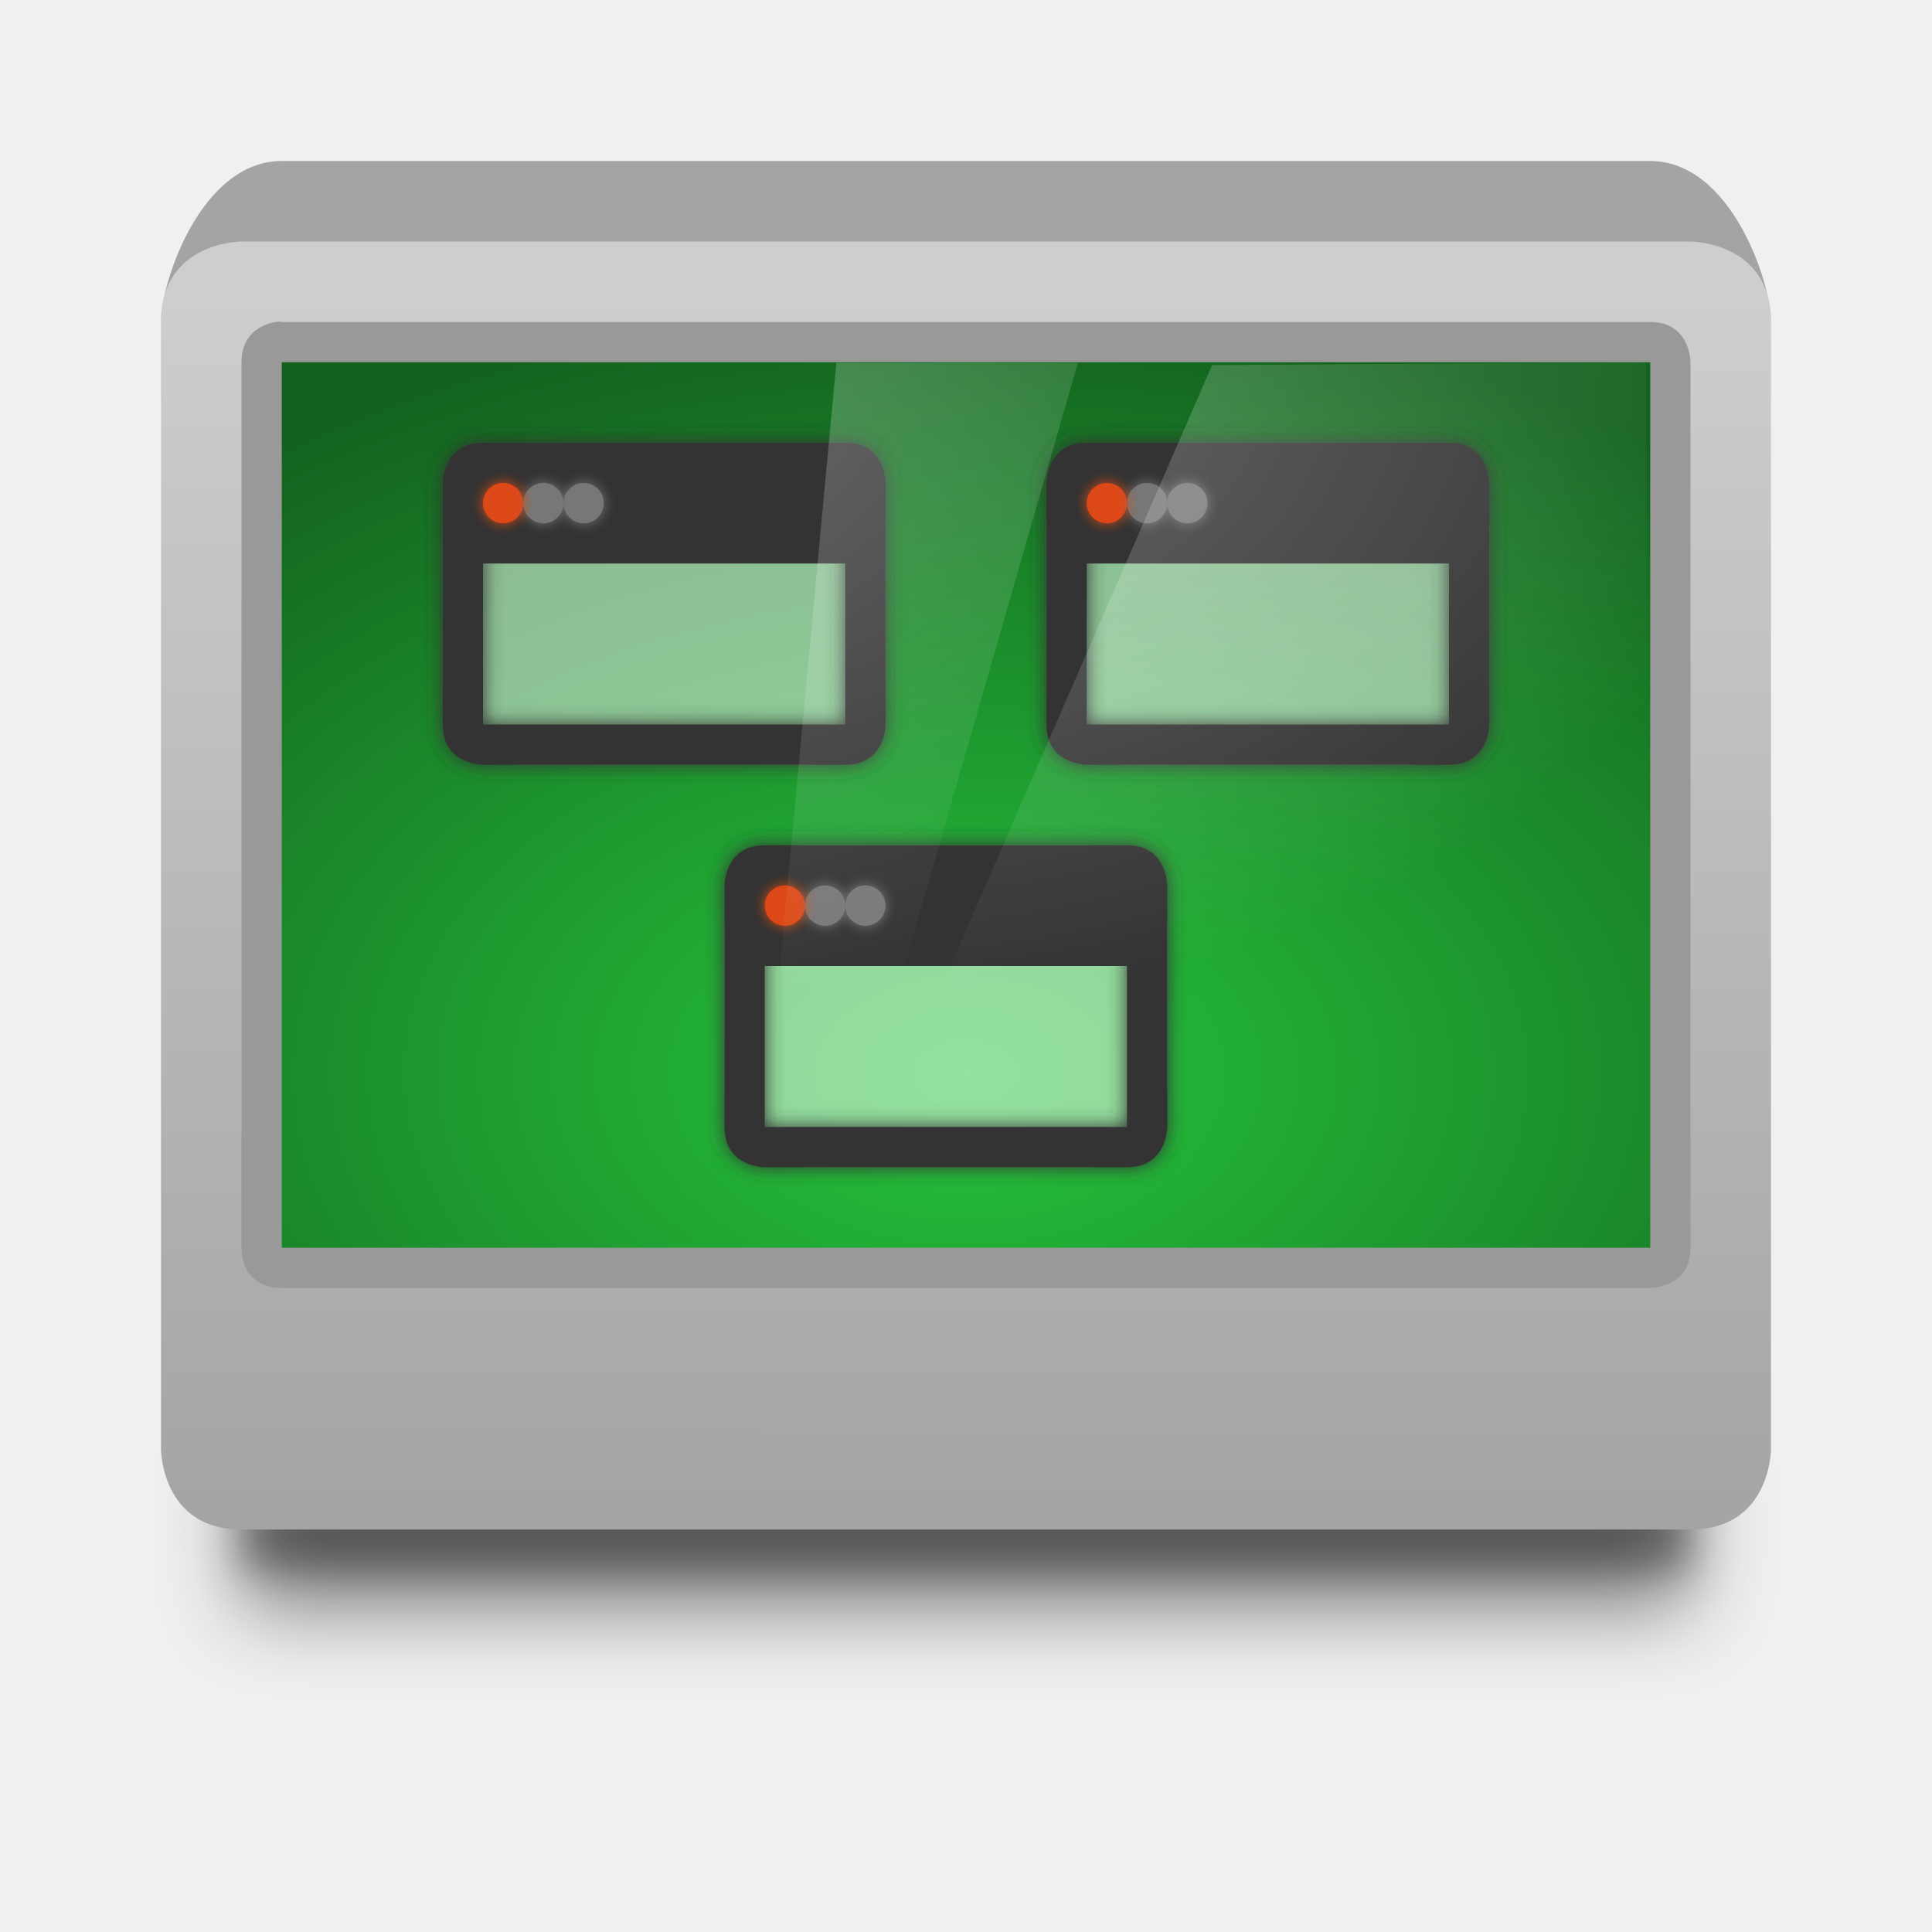
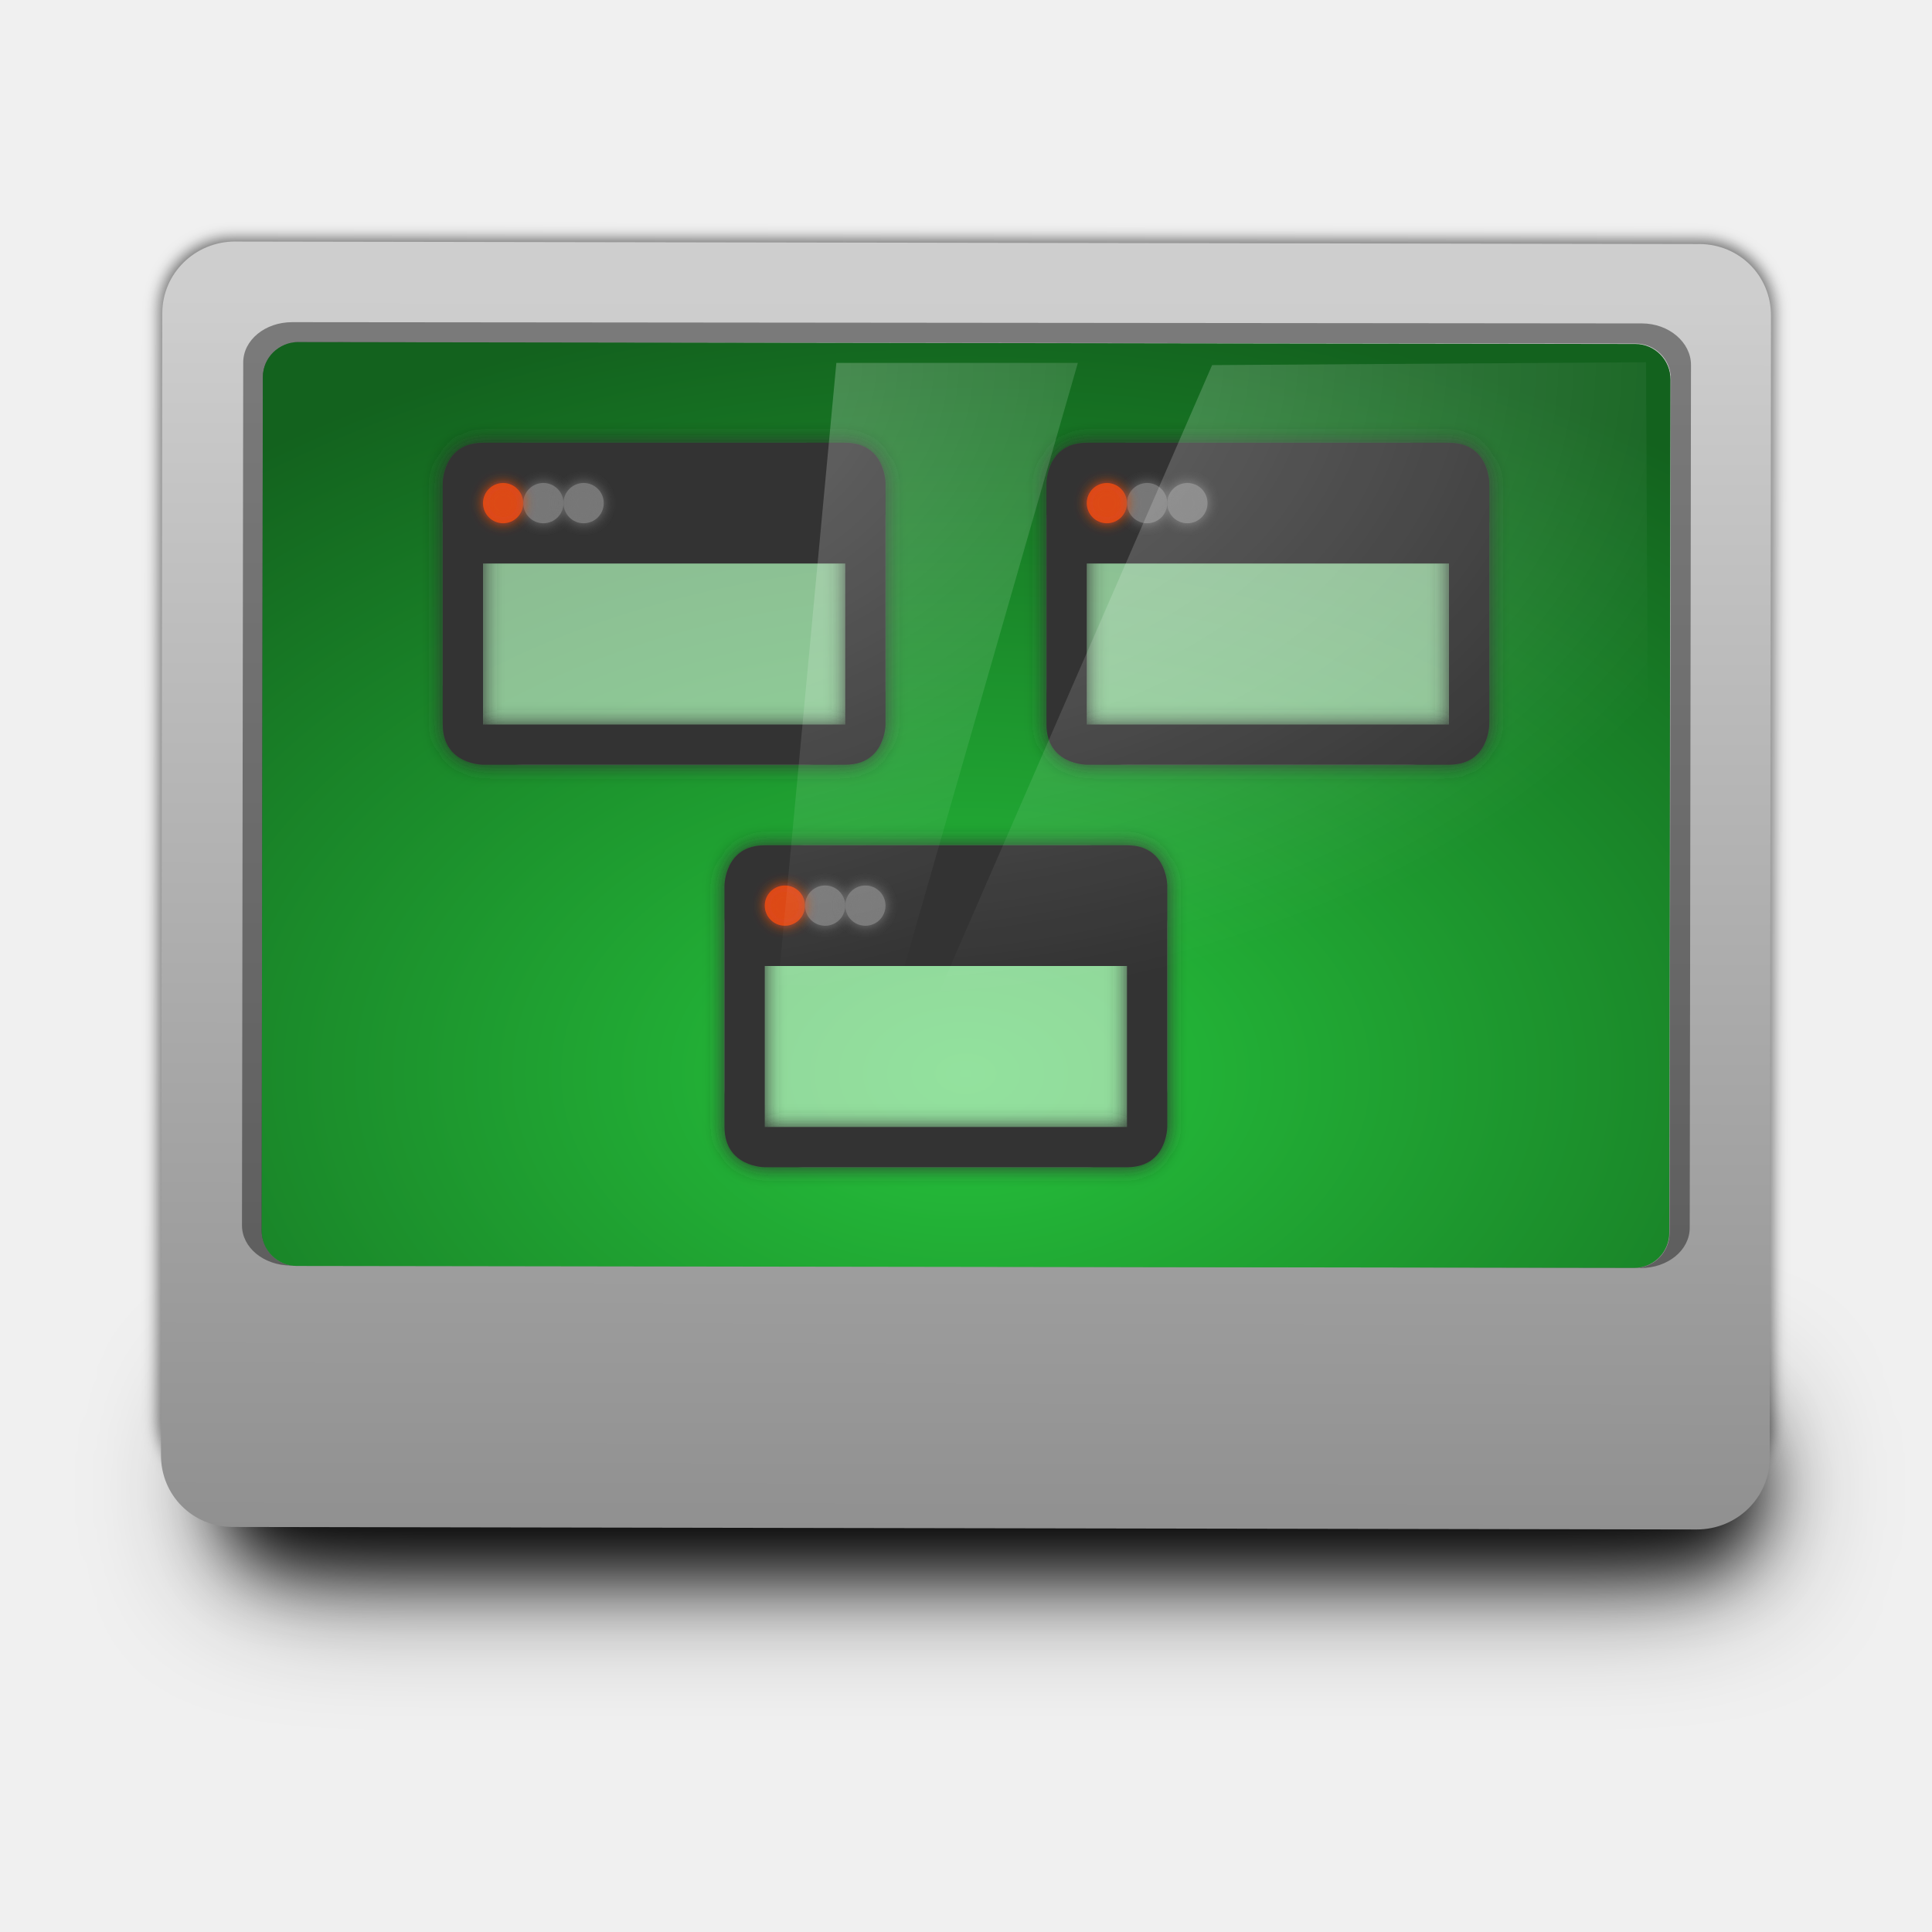
<svg xmlns="http://www.w3.org/2000/svg" xmlns:xlink="http://www.w3.org/1999/xlink" width="48" height="48" id="svg2985" version="1.1">
  <defs id="defs2987">
    <linearGradient id="linearGradient4195">
      <stop id="stop4197" offset="0" style="stop-color:#df5e28;stop-opacity:0.941;" />
      <stop id="stop4199" offset="1" style="stop-color:#1a1716;stop-opacity:0.941" />
    </linearGradient>
+     <filter color-interpolation-filters="sRGB" id="filter11507">
+       <feGaussianBlur stdDeviation="1.056" id="feGaussianBlur11509" />
+     </filter>
    <linearGradient id="linearGradient10954">
      <stop style="stop-color:#909090;stop-opacity:1;" offset="0" id="stop10956" />
      <stop style="stop-color:#cecece;stop-opacity:1" offset="1" id="stop10958" />
    </linearGradient>
    <linearGradient id="linearGradient10938">
      <stop style="stop-color:#dadada;stop-opacity:1" offset="0" id="stop10940" />
      <stop style="stop-color:#f6f6f5;stop-opacity:1" offset="1" id="stop10942" />
    </linearGradient>
    <linearGradient id="linearGradient11438">
      <stop style="stop-color:#babdb6;stop-opacity:1;" offset="0" id="stop11440" />
      <stop style="stop-color:#4a4d46;stop-opacity:1" offset="1" id="stop11442" />
    </linearGradient>
    <linearGradient id="linearGradient10966">
      <stop style="stop-color:#ffffff;stop-opacity:1;" offset="0" id="stop10968" />
      <stop style="stop-color:#f0f0f0;stop-opacity:1" offset="1" id="stop10970" />
    </linearGradient>
    <linearGradient id="linearGradient11473">
      <stop style="stop-color:#26c43c;stop-opacity:1;" offset="0" id="stop11475" />
      <stop id="stop8596" offset="1" style="stop-color:#13621e;stop-opacity:1;" />
    </linearGradient>
    <linearGradient id="linearGradient4788">
      <stop id="stop4790" offset="0" style="stop-color:#ffffff;stop-opacity:1;" />
      <stop id="stop4792" offset="1" style="stop-color:#ffffff;stop-opacity:0;" />
    </linearGradient>
    <radialGradient xlink:href="#linearGradient12771" id="radialGradient12777" cx="144.167" cy="129.174" fx="144.167" fy="129.174" r="97.906" gradientTransform="matrix(1.16579,-0.05054328,0.0329754,0.746793,-28.16094,39.99441)" gradientUnits="userSpaceOnUse" />
    <linearGradient id="linearGradient12771">
      <stop style="stop-color:#ffffff;stop-opacity:1;" offset="0" id="stop12773" />
      <stop style="stop-color:#ffffff;stop-opacity:0;" offset="1" id="stop12775" />
    </linearGradient>
    <radialGradient xlink:href="#linearGradient12771" id="radialGradient3521" cx="144.167" cy="129.174" fx="144.167" fy="129.174" r="97.906" gradientTransform="matrix(1.16579,-0.05054328,0.0329754,0.746793,-28.16094,39.99441)" gradientUnits="userSpaceOnUse" />
    <radialGradient xlink:href="#linearGradient12771" id="radialGradient3529" cx="144.167" cy="129.174" fx="144.167" fy="129.174" r="97.906" gradientTransform="matrix(1.16579,-0.05054328,0.0329754,0.746793,-28.16094,39.99441)" gradientUnits="userSpaceOnUse" />
    <radialGradient xlink:href="#linearGradient12771" id="radialGradient3537" cx="144.167" cy="129.174" fx="144.167" fy="129.174" r="97.906" gradientTransform="matrix(1.16579,-0.05054328,0.0329754,0.746793,-28.16094,39.99441)" gradientUnits="userSpaceOnUse" />
    <radialGradient xlink:href="#linearGradient12771" id="radialGradient3545" cx="144.167" cy="129.174" fx="144.167" fy="129.174" r="97.906" gradientTransform="matrix(1.16579,-0.05054328,0.0329754,0.746793,-28.16094,39.99441)" gradientUnits="userSpaceOnUse" />
    <radialGradient xlink:href="#linearGradient12771" id="radialGradient3553" cx="144.167" cy="129.174" fx="144.167" fy="129.174" r="97.906" gradientTransform="matrix(1.16579,-0.05054328,0.0329754,0.746793,-28.16094,39.99441)" gradientUnits="userSpaceOnUse" />
    <radialGradient xlink:href="#linearGradient12771" id="radialGradient3561" cx="144.167" cy="129.174" fx="144.167" fy="129.174" r="97.906" gradientTransform="matrix(1.16579,-0.05054328,0.0329754,0.746793,-28.16094,39.99441)" gradientUnits="userSpaceOnUse" />
    <radialGradient xlink:href="#linearGradient12771" id="radialGradient3569" cx="144.167" cy="129.174" fx="144.167" fy="129.174" r="97.906" gradientTransform="matrix(1.16579,-0.05054328,0.0329754,0.746793,-28.16094,39.99441)" gradientUnits="userSpaceOnUse" />
    <radialGradient xlink:href="#linearGradient12771" id="radialGradient3577" cx="144.167" cy="129.174" fx="144.167" fy="129.174" r="97.906" gradientTransform="matrix(1.16579,-0.05054328,0.0329754,0.746793,-28.16094,39.99441)" gradientUnits="userSpaceOnUse" />
    <radialGradient xlink:href="#linearGradient12771" id="radialGradient3585" cx="144.167" cy="129.174" fx="144.167" fy="129.174" r="97.906" gradientTransform="matrix(1.16579,-0.05054328,0.0329754,0.746793,-28.16094,39.99441)" gradientUnits="userSpaceOnUse" />
    <radialGradient xlink:href="#linearGradient12771" id="radialGradient3593" cx="144.167" cy="129.174" fx="144.167" fy="129.174" r="97.906" gradientTransform="matrix(1.16579,-0.05054328,0.0329754,0.746793,-28.16094,39.99441)" gradientUnits="userSpaceOnUse" />
    <radialGradient xlink:href="#linearGradient12771" id="radialGradient3601" cx="144.167" cy="129.174" fx="144.167" fy="129.174" r="97.906" gradientTransform="matrix(1.16579,-0.05054328,0.0329754,0.746793,-28.16094,39.99441)" gradientUnits="userSpaceOnUse" />
    <radialGradient r="97.906" fy="129.174" fx="144.167" cy="129.174" cx="144.167" gradientTransform="matrix(1.16579,-0.05054328,0.0329754,0.746793,-28.16094,39.99441)" gradientUnits="userSpaceOnUse" id="radialGradient3665" xlink:href="#linearGradient12771" />
    <radialGradient xlink:href="#linearGradient10966" id="radialGradient3348" gradientUnits="userSpaceOnUse" gradientTransform="matrix(0.1709132,2.3948575e-4,-1.885288e-4,0.1345469,-0.8241495,18.42583)" cx="149.565" cy="258.761" fx="149.565" fy="258.761" r="116.231" />
    <linearGradient xlink:href="#linearGradient10938" id="linearGradient3355" gradientUnits="userSpaceOnUse" gradientTransform="matrix(0.1760192,0,0,0.1798063,-1.587065,12.33736)" x1="134.833" y1="68.529" x2="171.903" y2="206.876" />
    <linearGradient xlink:href="#linearGradient11438" id="linearGradient3357" gradientUnits="userSpaceOnUse" x1="184.951" y1="149.21" x2="185.071" y2="236.397" gradientTransform="matrix(0.1798054,0,0,0.1798054,-0.6386018,10.85333)" />
    <radialGradient xlink:href="#linearGradient12771" id="radialGradient3387" gradientUnits="userSpaceOnUse" gradientTransform="matrix(1.16579,-0.05054328,0.0329754,0.746793,-28.16094,39.99441)" cx="144.167" cy="129.174" fx="144.167" fy="129.174" r="97.906" />
    <radialGradient xlink:href="#linearGradient4788" id="radialGradient3404" gradientUnits="userSpaceOnUse" gradientTransform="matrix(-1.824376,0.00876531,-0.00620867,-1.307801,609.5291,98.0673)" cx="326.021" cy="58" fx="326.021" fy="58" r="12.5" />
    <radialGradient xlink:href="#linearGradient4788" id="radialGradient3407" gradientUnits="userSpaceOnUse" gradientTransform="matrix(-1.888202,0.00857771,-0.00642588,-1.279811,636.8603,96.52335)" cx="326.021" cy="58" fx="326.021" fy="58" r="12.5" />
    <radialGradient xlink:href="#linearGradient11473" id="radialGradient4014" gradientUnits="userSpaceOnUse" gradientTransform="matrix(0.2708409,0,0,0.1777665,-16.45829,8.840227)" cx="149.565" cy="190.137" fx="149.565" fy="190.137" r="108.515" />
    <linearGradient xlink:href="#linearGradient10954" id="linearGradient4020" gradientUnits="userSpaceOnUse" gradientTransform="matrix(0.1696838,2.3939518e-4,-2.3776336e-4,0.1708486,-1.344677,13.52782)" x1="141.315" y1="237.286" x2="141.315" y2="57.029" />
    <radialGradient xlink:href="#linearGradient4195-5" id="radialGradient3889" gradientUnits="userSpaceOnUse" gradientTransform="matrix(0.2031251,-0.08812329,0.1236326,0.3357866,-42.38554,-18.85971)" cx="189.702" cy="230.104" fx="189.702" fy="230.104" r="108.515" />
    <linearGradient id="linearGradient4195-5">
      <stop id="stop4197-5" offset="0" style="stop-color:#ff5200;stop-opacity:1;" />
      <stop id="stop4199-9" offset="1" style="stop-color:#000000;stop-opacity:1;" />
    </linearGradient>
    <filter id="filter3920">
      <feGaussianBlur stdDeviation="0.237" id="feGaussianBlur3922" />
    </filter>
    <filter id="filter4015" x="-0.36" width="1.72" y="-0.36" height="1.72">
      <feGaussianBlur stdDeviation="0.75" id="feGaussianBlur4017" />
    </filter>
    <filter id="filter4025" x="-0.36" width="1.72" y="-0.36" height="1.72">
      <feGaussianBlur stdDeviation="0.75" id="feGaussianBlur4027" />
    </filter>
    <filter id="filter4035" x="-0.36" width="1.72" y="-0.36" height="1.72">
      <feGaussianBlur stdDeviation="0.75" id="feGaussianBlur4037" />
    </filter>
    <radialGradient xlink:href="#linearGradient11473" id="radialGradient4112" gradientUnits="userSpaceOnUse" gradientTransform="matrix(0.2708409,0,0,0.1777665,-16.45829,8.840227)" cx="149.565" cy="190.137" fx="149.565" fy="190.137" r="108.515" />
    <radialGradient xlink:href="#linearGradient11473" id="radialGradient4115" gradientUnits="userSpaceOnUse" gradientTransform="matrix(0.2708409,0,0,0.1777665,-16.45829,8.840227)" cx="149.565" cy="190.137" fx="149.565" fy="190.137" r="108.515" />
-     <filter color-interpolation-filters="sRGB" id="filter6306" x="-0.067" width="1.133" y="-0.6" height="2.2">
-       <feGaussianBlur stdDeviation="1" id="feGaussianBlur6308" />
+     <filter color-interpolation-filters="sRGB" id="filter11490-5-0-6" x="-0.107" width="1.214" y="-1.352" height="3.703">
+       <feGaussianBlur stdDeviation="1.83" id="feGaussianBlur11492-5-8-4" />
    </filter>
-     <filter color-interpolation-filters="sRGB" id="filter6294" x="-0.032" width="1.063" y="-0.57" height="2.14">
-       <feGaussianBlur stdDeviation="0.475" id="feGaussianBlur6296" />
+     <filter color-interpolation-filters="sRGB" id="filter11472-2-8-1" x="-0.052" width="1.104" y="-0.655" height="2.311">
+       <feGaussianBlur stdDeviation="0.887" id="feGaussianBlur11474-3-4-0" />
    </filter>
-     <linearGradient xlink:href="#linearGradient10954-9" id="linearGradient4020-5" gradientUnits="userSpaceOnUse" gradientTransform="matrix(0.1696838,2.3939518e-4,-2.3776336e-4,0.1708486,-1.344677,13.52782)" x1="141.315" y1="237.286" x2="141.315" y2="57.029" />
-     <linearGradient id="linearGradient10954-9">
-       <stop style="stop-color:#a4a4a4;stop-opacity:1;" offset="0" id="stop10956-7" />
-       <stop style="stop-color:#cecece;stop-opacity:1" offset="1" id="stop10958-5" />
-     </linearGradient>
  </defs>
  <g id="layer1" transform="translate(0,-16)">
-     <rect ry="0" y="52" x="6" height="4" width="36" id="rect6310" style="opacity:0.45;fill:#000000;fill-opacity:1;fill-rule:nonzero;stroke:none;filter:url(#filter6306)" />
-     <rect ry="1" rx="0" y="53" x="6" height="2" width="36" id="rect6312" style="opacity:0.35;fill:#000000;fill-opacity:1;fill-rule:nonzero;stroke:none;filter:url(#filter6294)" />
-     <path style="fill:#a4a4a4;fill-opacity:1;stroke:none;display:inline;enable-background:new" d="m 41,20 c 2,0 3,3 3,4 0,-0.554 -1,-1 -1,-1 L 5,23 c 0,0 -1,0.446 -1,1 0,-1 1,-4 3,-4 z" id="path6314" />
-     <path id="path6316" d="m 6,22 c 0,0 -2,0 -2,2 l 0,28 c 0,0 0,2 2,2 l 36,0 c 2,0 2,-2 2,-2 l 0,-28 c 0,-2 -2,-2 -2,-2 z" style="color:#000000;fill:url(#linearGradient4020-5);fill-opacity:1;fill-rule:nonzero;stroke:none;stroke-width:2;marker:none;visibility:visible;display:inline;overflow:visible;enable-background:accumulate" />
+     <g id="g3990">
+       <rect transform="matrix(0.9216359,0,0,1,2.480738,-0.248838)" ry="1.625" rx="1.763" y="51.606" x="3.438" height="3.25" width="41.125" id="rect11476" style="color:#000000;fill:#000000;fill-opacity:1;fill-rule:nonzero;stroke:none;stroke-width:1;marker:none;visibility:visible;display:inline;overflow:visible;filter:url(#filter11490-5-0-6);enable-background:accumulate" />
+       <rect transform="matrix(0.9254159,0,0,1.065246,1.464686,-3.855101)" style="color:#000000;fill:#000000;fill-opacity:1;fill-rule:nonzero;stroke:none;stroke-width:1;marker:none;visibility:visible;display:inline;overflow:visible;filter:url(#filter11472-2-8-1);enable-background:accumulate" id="rect11446" width="41.125" height="3.25" x="4.437" y="51.731" rx="1.756" ry="1.525" />
+     </g>
+     <rect transform="matrix(0.1702639,2.3308569e-4,-2.3857596e-4,0.1663457,-1.431396,13.67281)" ry="10.788" rx="10.54" y="49.529" x="31.815" height="187" width="235.5" id="rect10522" style="opacity:0.556;color:#000000;fill:#000000;fill-opacity:1;fill-rule:nonzero;stroke:none;stroke-width:2;marker:none;visibility:visible;display:inline;overflow:visible;filter:url(#filter11507);enable-background:accumulate" />
+     <path style="color:#000000;fill:url(#linearGradient4020);fill-opacity:1;fill-rule:nonzero;stroke:none;stroke-width:2;marker:none;visibility:visible;display:inline;overflow:visible;enable-background:accumulate" d="m 5.844,22 c -0.994,-0.001 -1.811,0.787 -1.812,1.781 L 4,52.156 c -0.001,0.994 0.787,1.78 1.781,1.781 l 36.375,0.062 c 0.994,0.001 1.811,-0.787 1.812,-1.781 L 44,23.844 c 0.001,-0.994 -0.787,-1.78 -1.781,-1.781 l -36.375,-0.062 z m 1.562,2.5 33.219,0.062 c 0.483,6.84e-4 0.876,0.389 0.875,0.875 l -0.031,21.188 c -6.74e-4,0.486 -0.392,0.876 -0.875,0.875 L 7.375,47.437 C 6.892,47.437 6.499,47.048 6.5,46.562 l 0.031,-21.188 c 6.74e-4,-0.486 0.392,-0.876 0.875,-0.875 z" id="rect10524" />
+     <path style="opacity:0.4;color:#000000;fill:#000000;fill-opacity:1;fill-rule:nonzero;stroke:none;stroke-width:2;marker:none;visibility:visible;display:inline;overflow:visible;enable-background:accumulate" d="m 7.262,24.004 c -0.676,-9.51e-4 -1.218,0.444 -1.219,1 l -0.031,21.438 c -7.77e-4,0.556 0.543,0.999 1.219,1 l 0.125,0 c -0.483,-6.84e-4 -0.844,-0.389 -0.844,-0.875 l 0.031,-21.188 c 6.74e-4,-0.486 0.361,-0.876 0.844,-0.875 l 33.25,0.031 c 0.483,6.84e-4 0.876,0.389 0.875,0.875 l -0.031,21.219 c -6.74e-4,0.486 -0.392,0.876 -0.875,0.875 l 0.156,0 c 0.676,9.5e-4 1.218,-0.444 1.219,-1 l 0.031,-21.438 c 7.77e-4,-0.556 -0.543,-1.03 -1.219,-1.031 l -33.531,-0.031 z" id="rect10528" />
    <rect transform="matrix(0.999999,0.00141561,-0.00138697,0.999999,0,0)" ry="0.877" rx="0.872" y="24.489" x="6.565" height="22.953" width="34.971" id="rect10538" style="color:#000000;fill:url(#radialGradient4115);fill-opacity:1;fill-rule:nonzero;stroke:none;stroke-width:2;marker:none;visibility:visible;display:inline;overflow:visible;enable-background:accumulate" />
    <g id="g4064" transform="translate(14,-1)">
      <path id="path4066" d="m 12.938,28.5 c -1,0 -1,1 -1,1 l 0,6 c 0,1 1,1 1,1 l 9,0 c 1,0 1,-1 1,-1 l 0,-6 c 0,0 0,-1 -1,-1 z m 0,2 9,0 0,5 -9,0 z" style="font-size:medium;font-style:normal;font-variant:normal;font-weight:normal;font-stretch:normal;text-indent:0;text-align:start;text-decoration:none;line-height:normal;letter-spacing:normal;word-spacing:normal;text-transform:none;direction:ltr;block-progression:tb;writing-mode:lr-tb;text-anchor:start;baseline-shift:baseline;color:#000000;fill:#8100ff;fill-opacity:0;stroke:none;stroke-width:2;marker:none;visibility:visible;display:inline;overflow:visible;enable-background:accumulate;font-family:Sans;-inkscape-font-specification:Sans" />
      <path id="path4068" d="m 14,28 c -1.091,0 -2,0.909 -2,2 l 0,4 c 0,1.091 0.909,2 2,2 l 7,0 c 1.091,0 2,-0.909 2,-2 l 0,-4 c 0,-1.091 -0.909,-2 -2,-2 z" style="font-size:medium;font-style:normal;font-variant:normal;font-weight:normal;font-stretch:normal;text-indent:0;text-align:start;text-decoration:none;line-height:normal;letter-spacing:normal;word-spacing:normal;text-transform:none;direction:ltr;block-progression:tb;writing-mode:lr-tb;text-anchor:start;baseline-shift:baseline;opacity:0.5;color:#000000;fill:#ffffff;fill-opacity:1;fill-rule:nonzero;stroke:none;stroke-width:2;marker:none;visibility:visible;display:inline;overflow:visible;enable-background:accumulate;font-family:Sans;-inkscape-font-specification:Sans" />
      <path style="font-size:medium;font-style:normal;font-variant:normal;font-weight:normal;font-stretch:normal;text-indent:0;text-align:start;text-decoration:none;line-height:normal;letter-spacing:normal;word-spacing:normal;text-transform:none;direction:ltr;block-progression:tb;writing-mode:lr-tb;text-anchor:start;baseline-shift:baseline;color:#000000;fill:#333333;fill-opacity:1;stroke:none;stroke-width:2;marker:none;visibility:visible;display:inline;overflow:visible;filter:url(#filter3920);enable-background:accumulate;font-family:Sans;-inkscape-font-specification:Sans" d="m 13,28 c -1,0 -1,1 -1,1 l 0,6 c 0,1 1,1 1,1 l 9,0 c 1,0 1,-1 1,-1 l 0,-6 c 0,0 0,-1 -1,-1 z m 0,2 9,0 0,5 -9,0 z" id="path4070" />
      <path id="path4072" d="m 13,28 c -1,0 -1,1 -1,1 l 0,6 c 0,1 1,1 1,1 l 9,0 c 1,0 1,-1 1,-1 l 0,-6 c 0,0 0,-1 -1,-1 z m 0,3 9,0 0,4 -9,0 z" style="font-size:medium;font-style:normal;font-variant:normal;font-weight:normal;font-stretch:normal;text-indent:0;text-align:start;text-decoration:none;line-height:normal;letter-spacing:normal;word-spacing:normal;text-transform:none;direction:ltr;block-progression:tb;writing-mode:lr-tb;text-anchor:start;baseline-shift:baseline;color:#000000;fill:#333333;fill-opacity:1;stroke:none;stroke-width:2;marker:none;visibility:visible;display:inline;overflow:visible;enable-background:accumulate;font-family:Sans;-inkscape-font-specification:Sans" />
      <g id="g4074">
        <path style="fill:#dd4814;fill-opacity:1;stroke:none" id="path4076" d="M 60,20.5 C 60,21.881 58.881,23 57.5,23 56.119,23 55,21.881 55,20.5 55,19.119 56.119,18 57.5,18 c 1.381,0 2.5,1.119 2.5,2.5 z" transform="matrix(0.2,0,0,0.2,2,25.4)" />
        <path style="fill:#777777;fill-opacity:1;stroke:none" id="path4078" d="M 60,20.5 C 60,21.881 58.881,23 57.5,23 56.119,23 55,21.881 55,20.5 55,19.119 56.119,18 57.5,18 c 1.381,0 2.5,1.119 2.5,2.5 z" transform="matrix(0.2,0,0,0.2,3,25.4)" />
        <path transform="matrix(0.2,0,0,0.2,4,25.4)" d="M 60,20.5 C 60,21.881 58.881,23 57.5,23 56.119,23 55,21.881 55,20.5 55,19.119 56.119,18 57.5,18 c 1.381,0 2.5,1.119 2.5,2.5 z" id="path4080" style="fill:#777777;fill-opacity:1;stroke:none" />
        <path transform="matrix(0.2,0,0,0.2,3,25.4)" d="M 60,20.5 C 60,21.881 58.881,23 57.5,23 56.119,23 55,21.881 55,20.5 55,19.119 56.119,18 57.5,18 c 1.381,0 2.5,1.119 2.5,2.5 z" id="path4082" style="fill:#777777;fill-opacity:1;stroke:none;filter:url(#filter4015)" />
        <path style="fill:#777777;fill-opacity:1;stroke:none;filter:url(#filter4025)" id="path4084" d="M 60,20.5 C 60,21.881 58.881,23 57.5,23 56.119,23 55,21.881 55,20.5 55,19.119 56.119,18 57.5,18 c 1.381,0 2.5,1.119 2.5,2.5 z" transform="matrix(0.2,0,0,0.2,4,25.4)" />
        <path transform="matrix(0.2,0,0,0.2,2,25.4)" d="M 60,20.5 C 60,21.881 58.881,23 57.5,23 56.119,23 55,21.881 55,20.5 55,19.119 56.119,18 57.5,18 c 1.381,0 2.5,1.119 2.5,2.5 z" id="path4086" style="fill:#dd4814;fill-opacity:1;stroke:none;filter:url(#filter4035)" />
      </g>
    </g>
    <g id="g4180" transform="translate(0,-1)">
      <path id="path4090" d="m 18.938,38.5 c -1,0 -1,1 -1,1 l 0,6 c 0,1 1,1 1,1 l 9,0 c 1,0 1,-1 1,-1 l 0,-6 c 0,0 0,-1 -1,-1 z m 0,2 9,0 0,5 -9,0 z" style="font-size:medium;font-style:normal;font-variant:normal;font-weight:normal;font-stretch:normal;text-indent:0;text-align:start;text-decoration:none;line-height:normal;letter-spacing:normal;word-spacing:normal;text-transform:none;direction:ltr;block-progression:tb;writing-mode:lr-tb;text-anchor:start;baseline-shift:baseline;color:#000000;fill:#8100ff;fill-opacity:0;stroke:none;stroke-width:2;marker:none;visibility:visible;display:inline;overflow:visible;enable-background:accumulate;font-family:Sans;-inkscape-font-specification:Sans" />
      <path id="path4092" d="m 20,38 c -1.091,0 -2,0.909 -2,2 l 0,4 c 0,1.091 0.909,2 2,2 l 7,0 c 1.091,0 2,-0.909 2,-2 l 0,-4 c 0,-1.091 -0.909,-2 -2,-2 z" style="font-size:medium;font-style:normal;font-variant:normal;font-weight:normal;font-stretch:normal;text-indent:0;text-align:start;text-decoration:none;line-height:normal;letter-spacing:normal;word-spacing:normal;text-transform:none;direction:ltr;block-progression:tb;writing-mode:lr-tb;text-anchor:start;baseline-shift:baseline;opacity:0.5;color:#000000;fill:#ffffff;fill-opacity:1;fill-rule:nonzero;stroke:none;stroke-width:2;marker:none;visibility:visible;display:inline;overflow:visible;enable-background:accumulate;font-family:Sans;-inkscape-font-specification:Sans" />
      <path style="font-size:medium;font-style:normal;font-variant:normal;font-weight:normal;font-stretch:normal;text-indent:0;text-align:start;text-decoration:none;line-height:normal;letter-spacing:normal;word-spacing:normal;text-transform:none;direction:ltr;block-progression:tb;writing-mode:lr-tb;text-anchor:start;baseline-shift:baseline;color:#000000;fill:#333333;fill-opacity:1;stroke:none;stroke-width:2;marker:none;visibility:visible;display:inline;overflow:visible;filter:url(#filter3920);enable-background:accumulate;font-family:Sans;-inkscape-font-specification:Sans" d="m 19,38 c -1,0 -1,1 -1,1 l 0,6 c 0,1 1,1 1,1 l 9,0 c 1,0 1,-1 1,-1 l 0,-6 c 0,0 0,-1 -1,-1 z m 0,2 9,0 0,5 -9,0 z" id="path4094" />
      <path id="path4096" d="m 19,38 c -1,0 -1,1 -1,1 l 0,6 c 0,1 1,1 1,1 l 9,0 c 1,0 1,-1 1,-1 l 0,-6 c 0,0 0,-1 -1,-1 z m 0,3 9,0 0,4 -9,0 z" style="font-size:medium;font-style:normal;font-variant:normal;font-weight:normal;font-stretch:normal;text-indent:0;text-align:start;text-decoration:none;line-height:normal;letter-spacing:normal;word-spacing:normal;text-transform:none;direction:ltr;block-progression:tb;writing-mode:lr-tb;text-anchor:start;baseline-shift:baseline;color:#000000;fill:#333333;fill-opacity:1;stroke:none;stroke-width:2;marker:none;visibility:visible;display:inline;overflow:visible;enable-background:accumulate;font-family:Sans;-inkscape-font-specification:Sans" />
      <g transform="translate(6,10)" id="g4098">
        <path style="fill:#dd4814;fill-opacity:1;stroke:none" id="path4100" d="M 60,20.5 C 60,21.881 58.881,23 57.5,23 56.119,23 55,21.881 55,20.5 55,19.119 56.119,18 57.5,18 c 1.381,0 2.5,1.119 2.5,2.5 z" transform="matrix(0.2,0,0,0.2,2,25.4)" />
        <path style="fill:#777777;fill-opacity:1;stroke:none" id="path4102" d="M 60,20.5 C 60,21.881 58.881,23 57.5,23 56.119,23 55,21.881 55,20.5 55,19.119 56.119,18 57.5,18 c 1.381,0 2.5,1.119 2.5,2.5 z" transform="matrix(0.2,0,0,0.2,3,25.4)" />
        <path transform="matrix(0.2,0,0,0.2,4,25.4)" d="M 60,20.5 C 60,21.881 58.881,23 57.5,23 56.119,23 55,21.881 55,20.5 55,19.119 56.119,18 57.5,18 c 1.381,0 2.5,1.119 2.5,2.5 z" id="path4104" style="fill:#777777;fill-opacity:1;stroke:none" />
        <path transform="matrix(0.2,0,0,0.2,3,25.4)" d="M 60,20.5 C 60,21.881 58.881,23 57.5,23 56.119,23 55,21.881 55,20.5 55,19.119 56.119,18 57.5,18 c 1.381,0 2.5,1.119 2.5,2.5 z" id="path4106" style="fill:#777777;fill-opacity:1;stroke:none;filter:url(#filter4015)" />
        <path style="fill:#777777;fill-opacity:1;stroke:none;filter:url(#filter4025)" id="path4108" d="M 60,20.5 C 60,21.881 58.881,23 57.5,23 56.119,23 55,21.881 55,20.5 55,19.119 56.119,18 57.5,18 c 1.381,0 2.5,1.119 2.5,2.5 z" transform="matrix(0.2,0,0,0.2,4,25.4)" />
        <path transform="matrix(0.2,0,0,0.2,2,25.4)" d="M 60,20.5 C 60,21.881 58.881,23 57.5,23 56.119,23 55,21.881 55,20.5 55,19.119 56.119,18 57.5,18 c 1.381,0 2.5,1.119 2.5,2.5 z" id="path4110" style="fill:#dd4814;fill-opacity:1;stroke:none;filter:url(#filter4035)" />
      </g>
    </g>
    <path style="opacity:0.3;fill:url(#radialGradient3407);fill-opacity:1;stroke:none;display:inline;enable-background:new" d="M 30.115,25.071 40.895,25 41,45.909 21,46 z" id="path10590" />
    <path id="rect3818" d="m 11.938,27.5 c -1,0 -1,1 -1,1 l 0,6 c 0,1 1,1 1,1 l 9,0 c 1,0 1,-1 1,-1 l 0,-6 c 0,0 0,-1 -1,-1 z m 0,2 9,0 0,5 -9,0 z" style="font-size:medium;font-style:normal;font-variant:normal;font-weight:normal;font-stretch:normal;text-indent:0;text-align:start;text-decoration:none;line-height:normal;letter-spacing:normal;word-spacing:normal;text-transform:none;direction:ltr;block-progression:tb;writing-mode:lr-tb;text-anchor:start;baseline-shift:baseline;color:#000000;fill:#8100ff;fill-opacity:0;stroke:none;stroke-width:2;marker:none;visibility:visible;display:inline;overflow:visible;enable-background:accumulate;font-family:Sans;-inkscape-font-specification:Sans" />
    <path id="rect3822" d="m 13,27 c -1.091,0 -2,0.909 -2,2 l 0,4 c 0,1.091 0.909,2 2,2 l 7,0 c 1.091,0 2,-0.909 2,-2 l 0,-4 c 0,-1.091 -0.909,-2 -2,-2 z" style="font-size:medium;font-style:normal;font-variant:normal;font-weight:normal;font-stretch:normal;text-indent:0;text-align:start;text-decoration:none;line-height:normal;letter-spacing:normal;word-spacing:normal;text-transform:none;direction:ltr;block-progression:tb;writing-mode:lr-tb;text-anchor:start;baseline-shift:baseline;opacity:0.5;color:#000000;fill:#ffffff;fill-opacity:1;fill-rule:nonzero;stroke:none;stroke-width:2;marker:none;visibility:visible;display:inline;overflow:visible;enable-background:accumulate;font-family:Sans;-inkscape-font-specification:Sans" />
    <path style="font-size:medium;font-style:normal;font-variant:normal;font-weight:normal;font-stretch:normal;text-indent:0;text-align:start;text-decoration:none;line-height:normal;letter-spacing:normal;word-spacing:normal;text-transform:none;direction:ltr;block-progression:tb;writing-mode:lr-tb;text-anchor:start;baseline-shift:baseline;color:#000000;fill:#333333;fill-opacity:1;stroke:none;stroke-width:2;marker:none;visibility:visible;display:inline;overflow:visible;filter:url(#filter3920);enable-background:accumulate;font-family:Sans;-inkscape-font-specification:Sans" d="m 12,27 c -1,0 -1,1 -1,1 l 0,6 c 0,1 1,1 1,1 l 9,0 c 1,0 1,-1 1,-1 l 0,-6 c 0,0 0,-1 -1,-1 z m 0,2 9,0 0,5 -9,0 z" id="path3918" />
    <path id="rect3818-4" d="m 12,27 c -1,0 -1,1 -1,1 l 0,6 c 0,1 1,1 1,1 l 9,0 c 1,0 1,-1 1,-1 l 0,-6 c 0,0 0,-1 -1,-1 z m 0,3 9,0 0,4 -9,0 z" style="font-size:medium;font-style:normal;font-variant:normal;font-weight:normal;font-stretch:normal;text-indent:0;text-align:start;text-decoration:none;line-height:normal;letter-spacing:normal;word-spacing:normal;text-transform:none;direction:ltr;block-progression:tb;writing-mode:lr-tb;text-anchor:start;baseline-shift:baseline;color:#000000;fill:#333333;fill-opacity:1;stroke:none;stroke-width:2;marker:none;visibility:visible;display:inline;overflow:visible;enable-background:accumulate;font-family:Sans;-inkscape-font-specification:Sans" />
    <g id="g4039" transform="translate(-1,-1)">
      <path style="fill:#dd4814;fill-opacity:1;stroke:none" id="path3979" d="M 60,20.5 C 60,21.881 58.881,23 57.5,23 56.119,23 55,21.881 55,20.5 55,19.119 56.119,18 57.5,18 c 1.381,0 2.5,1.119 2.5,2.5 z" transform="matrix(0.2,0,0,0.2,2,25.4)" />
      <path style="fill:#777777;fill-opacity:1;stroke:none" id="path4005" d="M 60,20.5 C 60,21.881 58.881,23 57.5,23 56.119,23 55,21.881 55,20.5 55,19.119 56.119,18 57.5,18 c 1.381,0 2.5,1.119 2.5,2.5 z" transform="matrix(0.2,0,0,0.2,3,25.4)" />
      <path transform="matrix(0.2,0,0,0.2,4,25.4)" d="M 60,20.5 C 60,21.881 58.881,23 57.5,23 56.119,23 55,21.881 55,20.5 55,19.119 56.119,18 57.5,18 c 1.381,0 2.5,1.119 2.5,2.5 z" id="path4007" style="fill:#777777;fill-opacity:1;stroke:none" />
      <path transform="matrix(0.2,0,0,0.2,3,25.4)" d="M 60,20.5 C 60,21.881 58.881,23 57.5,23 56.119,23 55,21.881 55,20.5 55,19.119 56.119,18 57.5,18 c 1.381,0 2.5,1.119 2.5,2.5 z" id="path4009" style="fill:#777777;fill-opacity:1;stroke:none;filter:url(#filter4015)" />
      <path style="fill:#777777;fill-opacity:1;stroke:none;filter:url(#filter4025)" id="path4019" d="M 60,20.5 C 60,21.881 58.881,23 57.5,23 56.119,23 55,21.881 55,20.5 55,19.119 56.119,18 57.5,18 c 1.381,0 2.5,1.119 2.5,2.5 z" transform="matrix(0.2,0,0,0.2,4,25.4)" />
      <path transform="matrix(0.2,0,0,0.2,2,25.4)" d="M 60,20.5 C 60,21.881 58.881,23 57.5,23 56.119,23 55,21.881 55,20.5 55,19.119 56.119,18 57.5,18 c 1.381,0 2.5,1.119 2.5,2.5 z" id="path4029" style="fill:#dd4814;fill-opacity:1;stroke:none;filter:url(#filter4035)" />
    </g>
    <path id="path10592" d="m 20.779,25.016 6,0 -4.486,15.605 -2.96,-0.161 z" style="opacity:0.3;fill:url(#radialGradient3404);fill-opacity:1;stroke:none;display:inline;enable-background:new" />
    <rect style="fill:none;fill-opacity:1;stroke:none" id="rect4189" width="16.705" height="23.776" x="6.718" y="7.253" rx="0.872" ry="0.877" transform="translate(0,16)" />
-     <path id="path6318" d="M 6.844,24 C 6.562,24.047 6,24.25 6,25 l 0,22 c -7.77e-4,0.556 0.324,0.999 1,1 l 34,0 c 0,0 1,0 1,-1 l 0,-22 c 0,0 0,-1 -1,-1 L 7,24 c 0,0 -0.062,-0.016 -0.156,0 z m 0.156,1 34,0 0,22 -34,0 0,-22 z" style="color:#000000;fill:#999999;fill-opacity:1;fill-rule:nonzero;stroke:none;stroke-width:2;marker:none;visibility:visible;display:inline;overflow:visible;enable-background:accumulate" />
  </g>
</svg>
